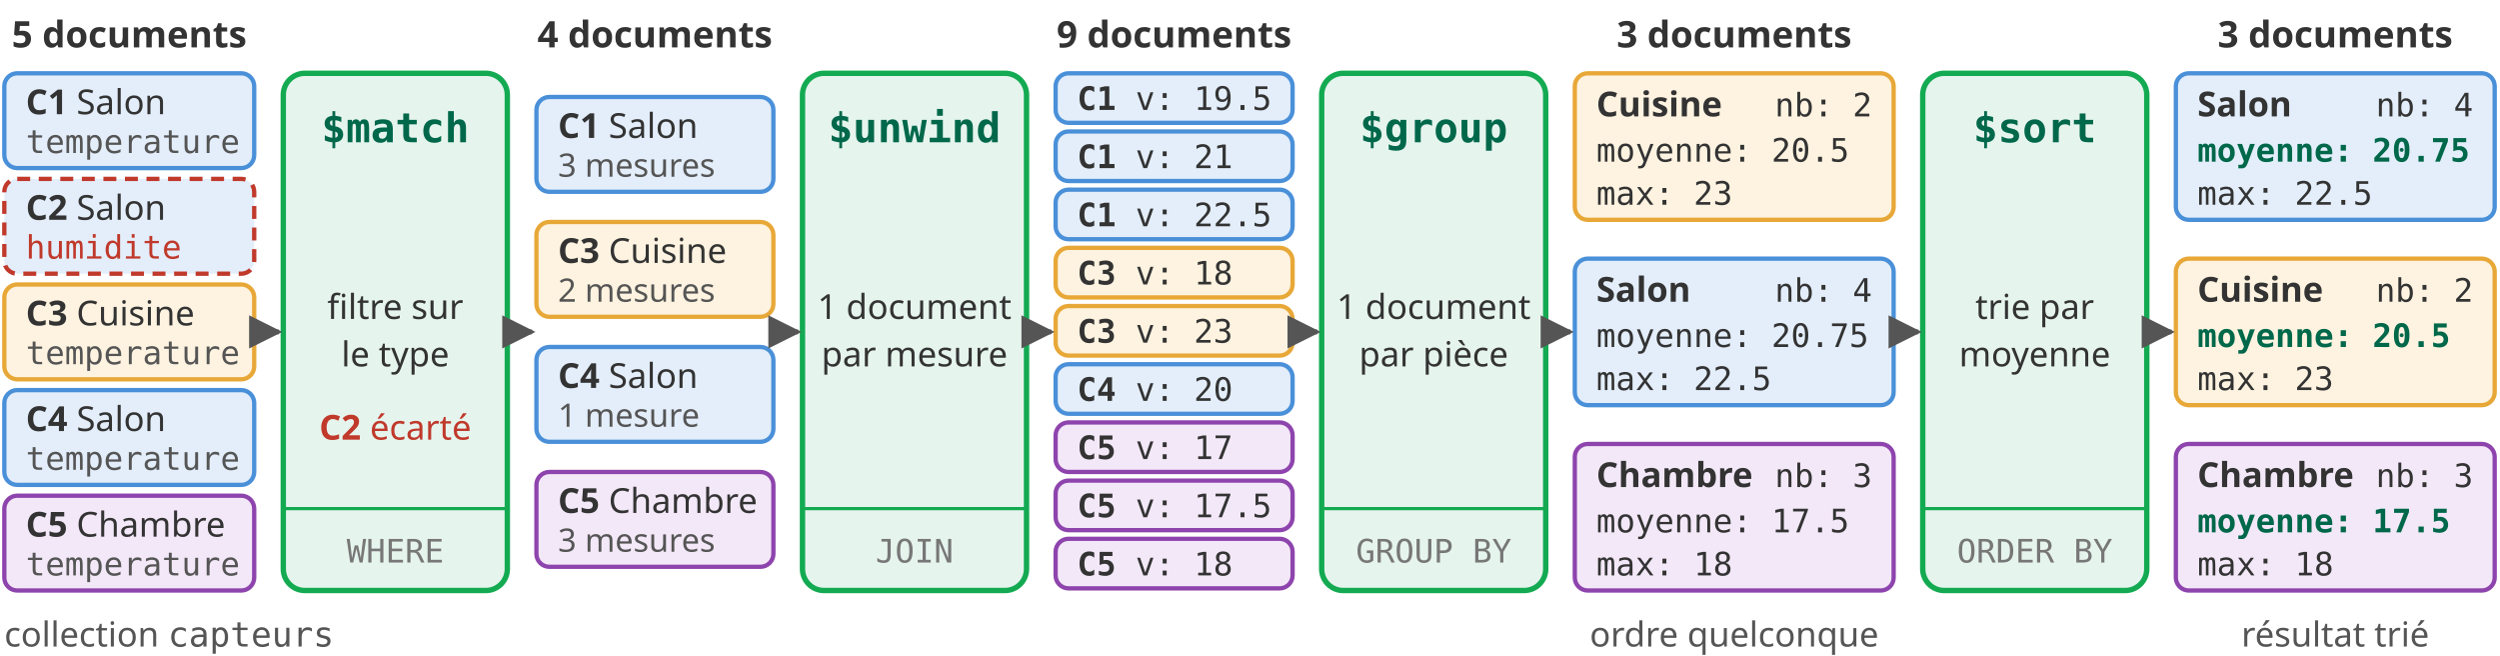
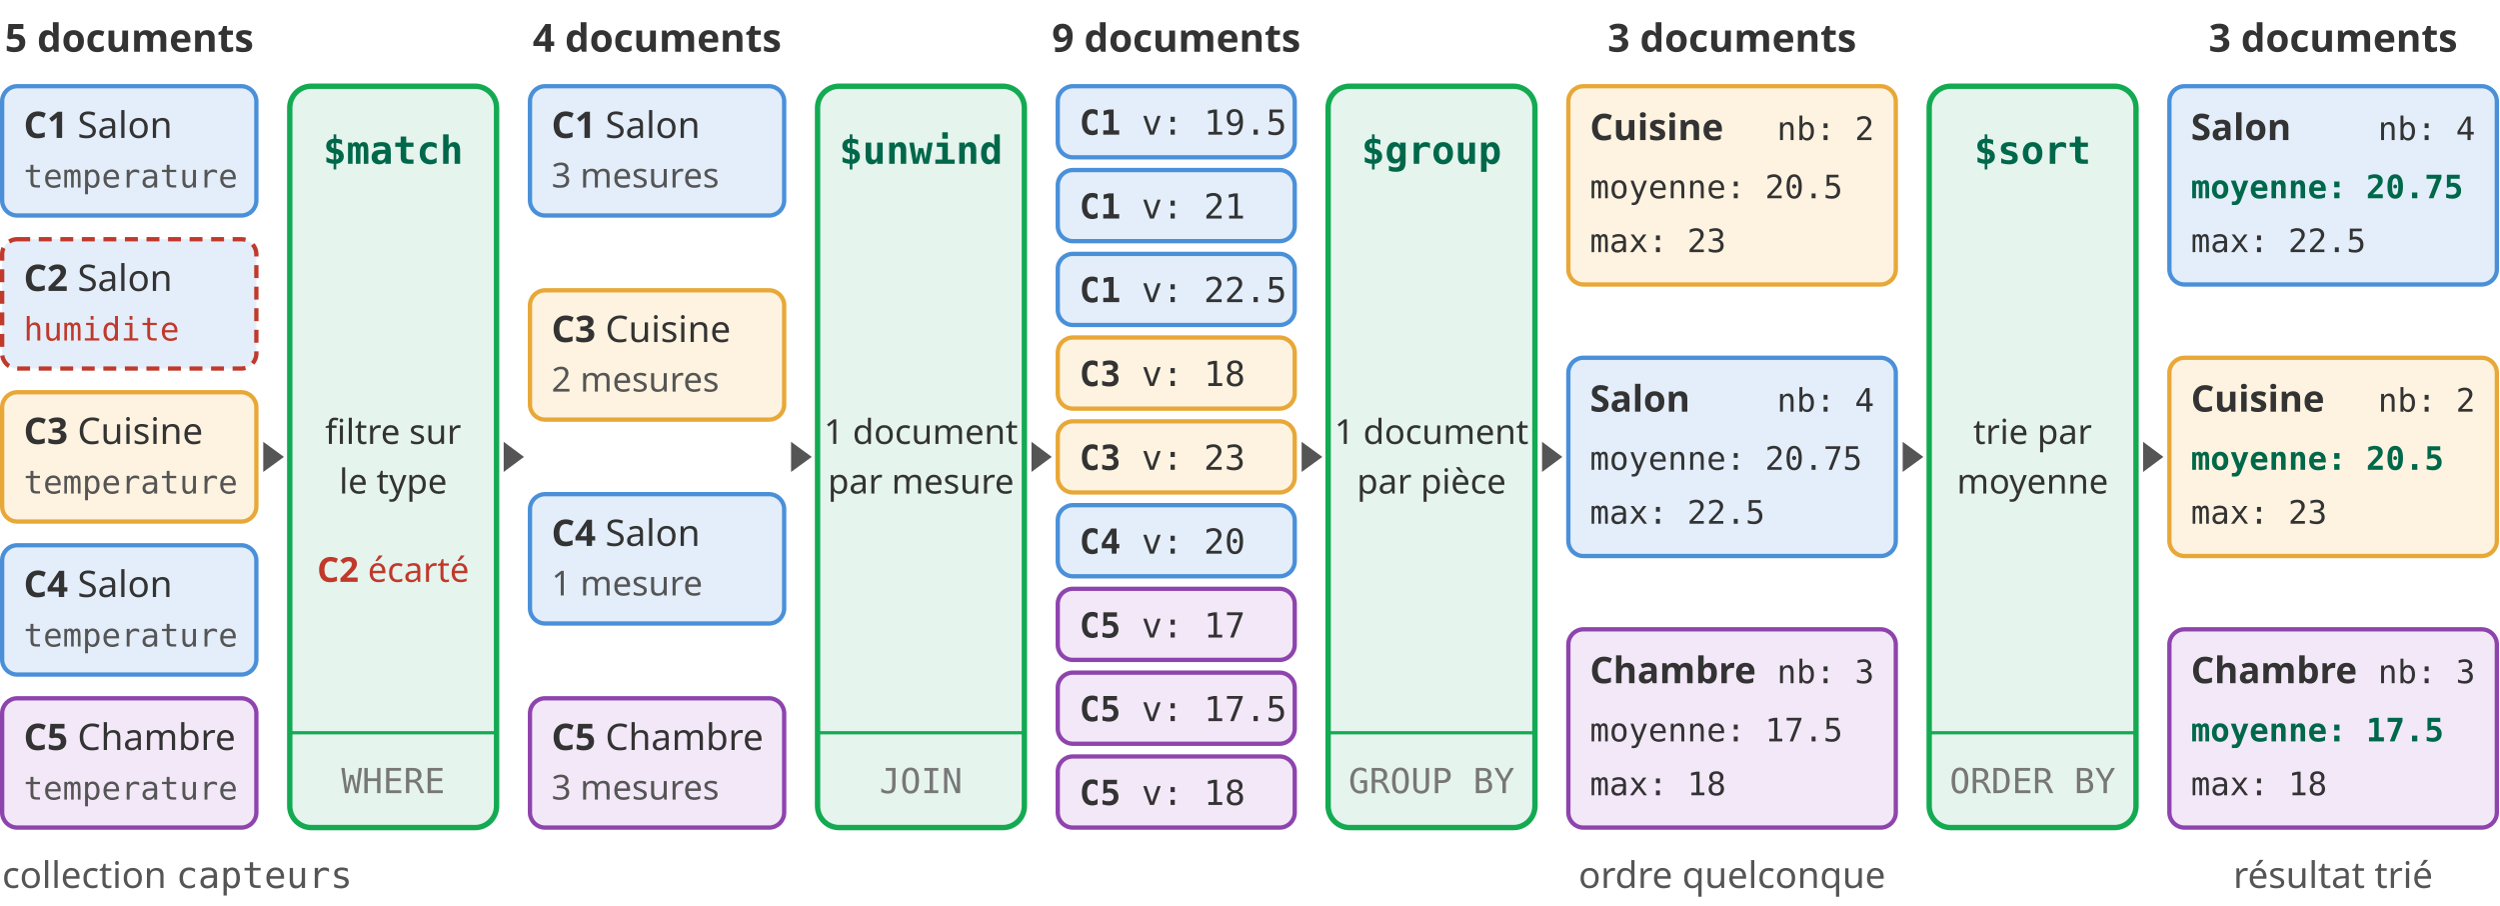
- <svg xmlns="http://www.w3.org/2000/svg" viewBox="0 0 1160 304" font-family="sans-serif" role="img" aria-labelledby="t">
-   <defs>
-     <marker id="fl" viewBox="0 0 10 10" refX="9" refY="5" markerWidth="7" markerHeight="7" orient="auto">
-       <path d="M0,0 L10,5 L0,10 z" fill="#555" />
-     </marker>
-   </defs>
-   <text x="60.0" y="22" font-size="17" font-weight="bold" fill="#333" text-anchor="middle">5 documents</text>
-   <text x="304.0" y="22" font-size="17" font-weight="bold" fill="#333" text-anchor="middle">4 documents</text>
-   <text x="545.0" y="22" font-size="17" font-weight="bold" fill="#333" text-anchor="middle">9 documents</text>
-   <text x="805.0" y="22" font-size="17" font-weight="bold" fill="#333" text-anchor="middle">3 documents</text>
-   <text x="1084.0" y="22" font-size="17" font-weight="bold" fill="#333" text-anchor="middle">3 documents</text>
-   <rect x="2" y="34.0" width="116" height="44" rx="6" fill="#e3eefa" stroke="#4a90d9" stroke-width="2" />
-   <text x="12" y="53.0" font-size="16" fill="#333">
+ <svg xmlns="http://www.w3.org/2000/svg" viewBox="0 0 1160 420" font-family="sans-serif" role="img" aria-labelledby="t">
+   <text x="60" y="24" font-size="18" font-weight="bold" fill="#333" text-anchor="middle">5 documents</text>
+   <rect x="1" y="40.0" width="118" height="60" rx="7" fill="#e3eefa" stroke="#4a90d9" stroke-width="2" />
+   <text x="11.0" y="64.0" font-size="17" fill="#333">
    <tspan font-weight="bold">C1</tspan> Salon</text>
-   <text x="12" y="71.0" font-size="15" font-family="monospace" fill="#555">temperature</text>
-   <rect x="2" y="83.0" width="116" height="44" rx="6" fill="#e3eefa" stroke="#c0392b" stroke-width="2" stroke-dasharray="6 4" />
-   <text x="12" y="102.0" font-size="16" fill="#333">
+   <text x="11.0" y="87.0" font-size="15" font-family="monospace" fill="#555">temperature</text>
+   <rect x="1" y="111.0" width="118" height="60" rx="7" fill="#e3eefa" stroke="#c0392b" stroke-width="2" stroke-dasharray="6 4" />
+   <text x="11.0" y="135.0" font-size="17" fill="#333">
    <tspan font-weight="bold">C2</tspan> Salon</text>
-   <text x="12" y="120.0" font-size="15" font-family="monospace" fill="#c0392b">humidite</text>
-   <rect x="2" y="132.0" width="116" height="44" rx="6" fill="#fdf3e0" stroke="#e8a838" stroke-width="2" />
-   <text x="12" y="151.0" font-size="16" fill="#333">
+   <text x="11.0" y="158.0" font-size="15" font-family="monospace" fill="#c0392b">humidite</text>
+   <rect x="1" y="182.0" width="118" height="60" rx="7" fill="#fdf3e0" stroke="#e8a838" stroke-width="2" />
+   <text x="11.0" y="206.0" font-size="17" fill="#333">
    <tspan font-weight="bold">C3</tspan> Cuisine</text>
-   <text x="12" y="169.0" font-size="15" font-family="monospace" fill="#555">temperature</text>
-   <rect x="2" y="181.0" width="116" height="44" rx="6" fill="#e3eefa" stroke="#4a90d9" stroke-width="2" />
-   <text x="12" y="200.0" font-size="16" fill="#333">
+   <text x="11.0" y="229.0" font-size="15" font-family="monospace" fill="#555">temperature</text>
+   <rect x="1" y="253.0" width="118" height="60" rx="7" fill="#e3eefa" stroke="#4a90d9" stroke-width="2" />
+   <text x="11.0" y="277.0" font-size="17" fill="#333">
    <tspan font-weight="bold">C4</tspan> Salon</text>
-   <text x="12" y="218.0" font-size="15" font-family="monospace" fill="#555">temperature</text>
-   <rect x="2" y="230.0" width="116" height="44" rx="6" fill="#f3e8f8" stroke="#8e44ad" stroke-width="2" />
-   <text x="12" y="249.0" font-size="16" fill="#333">
+   <text x="11.0" y="300.0" font-size="15" font-family="monospace" fill="#555">temperature</text>
+   <rect x="1" y="324.0" width="118" height="60" rx="7" fill="#f3e8f8" stroke="#8e44ad" stroke-width="2" />
+   <text x="11.0" y="348.0" font-size="17" fill="#333">
    <tspan font-weight="bold">C5</tspan> Chambre</text>
-   <text x="12" y="267.0" font-size="15" font-family="monospace" fill="#555">temperature</text>
-   <rect x="249.0" y="45.0" width="110" height="44" rx="6" fill="#e3eefa" stroke="#4a90d9" stroke-width="2" />
-   <text x="259.0" y="64.0" font-size="16" fill="#333">
+   <text x="11.0" y="371.0" font-size="15" font-family="monospace" fill="#555">temperature</text>
+   <rect x="134.5" y="40" width="96" height="344" rx="10" fill="#e6f4ee" stroke="#13aa52" stroke-width="2.5" />
+   <text x="182.5" y="76" font-family="monospace" font-size="18" font-weight="bold" fill="#00684a" text-anchor="middle">$match</text>
+   <text x="182.5" y="206" font-size="16" fill="#333" text-anchor="middle">filtre sur</text>
+   <text x="182.5" y="229" font-size="16" fill="#333" text-anchor="middle">le type</text>
+   <text x="182.5" y="270" font-size="16" fill="#c0392b" text-anchor="middle">
+     <tspan font-weight="bold">C2</tspan> écarté</text>
+   <line x1="134.5" y1="340" x2="230.5" y2="340" stroke="#13aa52" stroke-width="1.5" />
+   <text x="182.5" y="368" font-family="monospace" font-size="16" fill="#777" text-anchor="middle">WHERE</text>
+   <path d="M122.2,205.0 L131.8,212.0 L122.2,219.0 z" fill="#555" />
+   <path d="M233.8,205.0 L243.2,212.0 L233.8,219.0 z" fill="#555" />
+   <text x="305.0" y="24" font-size="18" font-weight="bold" fill="#333" text-anchor="middle">4 documents</text>
+   <rect x="246.0" y="40.0" width="118" height="60" rx="7" fill="#e3eefa" stroke="#4a90d9" stroke-width="2" />
+   <text x="256.0" y="64.0" font-size="17" fill="#333">
    <tspan font-weight="bold">C1</tspan> Salon</text>
-   <text x="259.0" y="82.0" font-size="15" fill="#555">3 mesures</text>
-   <rect x="249.0" y="103.0" width="110" height="44" rx="6" fill="#fdf3e0" stroke="#e8a838" stroke-width="2" />
-   <text x="259.0" y="122.0" font-size="16" fill="#333">
+   <text x="256.0" y="87.0" font-size="16" fill="#555">3 mesures</text>
+   <rect x="246.0" y="134.7" width="118" height="60" rx="7" fill="#fdf3e0" stroke="#e8a838" stroke-width="2" />
+   <text x="256.0" y="158.7" font-size="17" fill="#333">
    <tspan font-weight="bold">C3</tspan> Cuisine</text>
-   <text x="259.0" y="140.0" font-size="15" fill="#555">2 mesures</text>
-   <rect x="249.0" y="161.0" width="110" height="44" rx="6" fill="#e3eefa" stroke="#4a90d9" stroke-width="2" />
-   <text x="259.0" y="180.0" font-size="16" fill="#333">
+   <text x="256.0" y="181.7" font-size="16" fill="#555">2 mesures</text>
+   <rect x="246.0" y="229.3" width="118" height="60" rx="7" fill="#e3eefa" stroke="#4a90d9" stroke-width="2" />
+   <text x="256.0" y="253.3" font-size="17" fill="#333">
    <tspan font-weight="bold">C4</tspan> Salon</text>
-   <text x="259.0" y="198.0" font-size="15" fill="#555">1 mesure</text>
-   <rect x="249.0" y="219.0" width="110" height="44" rx="6" fill="#f3e8f8" stroke="#8e44ad" stroke-width="2" />
-   <text x="259.0" y="238.0" font-size="16" fill="#333">
+   <text x="256.0" y="276.3" font-size="16" fill="#555">1 mesure</text>
+   <rect x="246.0" y="324.0" width="118" height="60" rx="7" fill="#f3e8f8" stroke="#8e44ad" stroke-width="2" />
+   <text x="256.0" y="348.0" font-size="17" fill="#333">
    <tspan font-weight="bold">C5</tspan> Chambre</text>
-   <text x="259.0" y="256.0" font-size="15" fill="#555">3 mesures</text>
-   <rect x="490.0" y="34" width="110" height="23" rx="6" fill="#e3eefa" stroke="#4a90d9" stroke-width="2" />
-   <text x="500.0" y="51" font-size="15" fill="#333" font-family="monospace">
+   <text x="256.0" y="371.0" font-size="16" fill="#555">3 mesures</text>
+   <rect x="379.5" y="40" width="96" height="344" rx="10" fill="#e6f4ee" stroke="#13aa52" stroke-width="2.5" />
+   <text x="427.5" y="76" font-family="monospace" font-size="18" font-weight="bold" fill="#00684a" text-anchor="middle">$unwind</text>
+   <text x="427.5" y="206" font-size="16" fill="#333" text-anchor="middle">1 document</text>
+   <text x="427.5" y="229" font-size="16" fill="#333" text-anchor="middle">par mesure</text>
+   <line x1="379.5" y1="340" x2="475.5" y2="340" stroke="#13aa52" stroke-width="1.5" />
+   <text x="427.5" y="368" font-family="monospace" font-size="16" fill="#777" text-anchor="middle">JOIN</text>
+   <path d="M367.2,205.0 L376.8,212.0 L367.2,219.0 z" fill="#555" />
+   <path d="M478.8,205.0 L488.2,212.0 L478.8,219.0 z" fill="#555" />
+   <text x="546.0" y="24" font-size="18" font-weight="bold" fill="#333" text-anchor="middle">9 documents</text>
+   <rect x="491.0" y="40.0" width="110" height="33" rx="7" fill="#e3eefa" stroke="#4a90d9" stroke-width="2" />
+   <text x="501.0" y="62.5" font-size="16" fill="#333" font-family="monospace">
    <tspan font-weight="bold">C1</tspan> v: 19.5</text>
-   <rect x="490.0" y="61" width="110" height="23" rx="6" fill="#e3eefa" stroke="#4a90d9" stroke-width="2" />
-   <text x="500.0" y="78" font-size="15" fill="#333" font-family="monospace">
+   <rect x="491.0" y="78.9" width="110" height="33" rx="7" fill="#e3eefa" stroke="#4a90d9" stroke-width="2" />
+   <text x="501.0" y="101.4" font-size="16" fill="#333" font-family="monospace">
    <tspan font-weight="bold">C1</tspan> v: 21</text>
-   <rect x="490.0" y="88" width="110" height="23" rx="6" fill="#e3eefa" stroke="#4a90d9" stroke-width="2" />
-   <text x="500.0" y="105" font-size="15" fill="#333" font-family="monospace">
+   <rect x="491.0" y="117.8" width="110" height="33" rx="7" fill="#e3eefa" stroke="#4a90d9" stroke-width="2" />
+   <text x="501.0" y="140.2" font-size="16" fill="#333" font-family="monospace">
    <tspan font-weight="bold">C1</tspan> v: 22.5</text>
-   <rect x="490.0" y="115" width="110" height="23" rx="6" fill="#fdf3e0" stroke="#e8a838" stroke-width="2" />
-   <text x="500.0" y="132" font-size="15" fill="#333" font-family="monospace">
+   <rect x="491.0" y="156.6" width="110" height="33" rx="7" fill="#fdf3e0" stroke="#e8a838" stroke-width="2" />
+   <text x="501.0" y="179.1" font-size="16" fill="#333" font-family="monospace">
    <tspan font-weight="bold">C3</tspan> v: 18</text>
-   <rect x="490.0" y="142" width="110" height="23" rx="6" fill="#fdf3e0" stroke="#e8a838" stroke-width="2" />
-   <text x="500.0" y="159" font-size="15" fill="#333" font-family="monospace">
+   <rect x="491.0" y="195.5" width="110" height="33" rx="7" fill="#fdf3e0" stroke="#e8a838" stroke-width="2" />
+   <text x="501.0" y="218.0" font-size="16" fill="#333" font-family="monospace">
    <tspan font-weight="bold">C3</tspan> v: 23</text>
-   <rect x="490.0" y="169" width="110" height="23" rx="6" fill="#e3eefa" stroke="#4a90d9" stroke-width="2" />
-   <text x="500.0" y="186" font-size="15" fill="#333" font-family="monospace">
+   <rect x="491.0" y="234.4" width="110" height="33" rx="7" fill="#e3eefa" stroke="#4a90d9" stroke-width="2" />
+   <text x="501.0" y="256.9" font-size="16" fill="#333" font-family="monospace">
    <tspan font-weight="bold">C4</tspan> v: 20</text>
-   <rect x="490.0" y="196" width="110" height="23" rx="6" fill="#f3e8f8" stroke="#8e44ad" stroke-width="2" />
-   <text x="500.0" y="213" font-size="15" fill="#333" font-family="monospace">
+   <rect x="491.0" y="273.2" width="110" height="33" rx="7" fill="#f3e8f8" stroke="#8e44ad" stroke-width="2" />
+   <text x="501.0" y="295.8" font-size="16" fill="#333" font-family="monospace">
    <tspan font-weight="bold">C5</tspan> v: 17</text>
-   <rect x="490.0" y="223" width="110" height="23" rx="6" fill="#f3e8f8" stroke="#8e44ad" stroke-width="2" />
-   <text x="500.0" y="240" font-size="15" fill="#333" font-family="monospace">
+   <rect x="491.0" y="312.1" width="110" height="33" rx="7" fill="#f3e8f8" stroke="#8e44ad" stroke-width="2" />
+   <text x="501.0" y="334.6" font-size="16" fill="#333" font-family="monospace">
    <tspan font-weight="bold">C5</tspan> v: 17.5</text>
-   <rect x="490.0" y="250" width="110" height="23" rx="6" fill="#f3e8f8" stroke="#8e44ad" stroke-width="2" />
-   <text x="500.0" y="267" font-size="15" fill="#333" font-family="monospace">
+   <rect x="491.0" y="351.0" width="110" height="33" rx="7" fill="#f3e8f8" stroke="#8e44ad" stroke-width="2" />
+   <text x="501.0" y="373.5" font-size="16" fill="#333" font-family="monospace">
    <tspan font-weight="bold">C5</tspan> v: 18</text>
-   <rect x="731.0" y="34.0" width="148" height="68" rx="6" fill="#fdf3e0" stroke="#e8a838" stroke-width="2" />
-   <text x="741.0" y="54.0" font-size="16" fill="#333">
-     <tspan font-weight="bold">Cuisine</tspan>
+   <rect x="616.5" y="40" width="96" height="344" rx="10" fill="#e6f4ee" stroke="#13aa52" stroke-width="2.5" />
+   <text x="664.5" y="76" font-family="monospace" font-size="18" font-weight="bold" fill="#00684a" text-anchor="middle">$group</text>
+   <text x="664.5" y="206" font-size="16" fill="#333" text-anchor="middle">1 document</text>
+   <text x="664.5" y="229" font-size="16" fill="#333" text-anchor="middle">par pièce</text>
+   <line x1="616.5" y1="340" x2="712.5" y2="340" stroke="#13aa52" stroke-width="1.5" />
+   <text x="664.5" y="368" font-family="monospace" font-size="16" fill="#777" text-anchor="middle">GROUP BY</text>
+   <path d="M604.2,205.0 L613.8,212.0 L604.2,219.0 z" fill="#555" />
+   <path d="M715.8,205.0 L725.2,212.0 L715.8,219.0 z" fill="#555" />
+   <text x="804.0" y="24" font-size="18" font-weight="bold" fill="#333" text-anchor="middle">3 documents</text>
+   <rect x="728.0" y="40.0" width="152" height="92" rx="7" fill="#fdf3e0" stroke="#e8a838" stroke-width="2" />
+   <text x="738.0" y="65.0" font-size="17" fill="#333" font-weight="bold">Cuisine</text>
+   <text x="870.0" y="65.0" font-family="monospace" font-size="15" fill="#333" text-anchor="end">nb: 2</text>
+   <text x="738.0" y="92.0" font-size="15" font-family="monospace" fill="#333">moyenne: 20.5</text>
+   <text x="738.0" y="117.0" font-size="15" font-family="monospace" fill="#333">max: 23</text>
+   <rect x="728.0" y="166.0" width="152" height="92" rx="7" fill="#e3eefa" stroke="#4a90d9" stroke-width="2" />
+   <text x="738.0" y="191.0" font-size="17" fill="#333" font-weight="bold">Salon</text>
+   <text x="870.0" y="191.0" font-family="monospace" font-size="15" fill="#333" text-anchor="end">nb: 4</text>
+   <text x="738.0" y="218.0" font-size="15" font-family="monospace" fill="#333">moyenne: 20.75</text>
+   <text x="738.0" y="243.0" font-size="15" font-family="monospace" fill="#333">max: 22.5</text>
+   <rect x="728.0" y="292.0" width="152" height="92" rx="7" fill="#f3e8f8" stroke="#8e44ad" stroke-width="2" />
+   <text x="738.0" y="317.0" font-size="17" fill="#333" font-weight="bold">Chambre</text>
+   <text x="870.0" y="317.0" font-family="monospace" font-size="15" fill="#333" text-anchor="end">nb: 3</text>
+   <text x="738.0" y="344.0" font-size="15" font-family="monospace" fill="#333">moyenne: 17.5</text>
+   <text x="738.0" y="369.0" font-size="15" font-family="monospace" fill="#333">max: 18</text>
+   <rect x="895.5" y="40" width="96" height="344" rx="10" fill="#e6f4ee" stroke="#13aa52" stroke-width="2.5" />
+   <text x="943.5" y="76" font-family="monospace" font-size="18" font-weight="bold" fill="#00684a" text-anchor="middle">$sort</text>
+   <text x="943.5" y="206" font-size="16" fill="#333" text-anchor="middle">trie par</text>
+   <text x="943.5" y="229" font-size="16" fill="#333" text-anchor="middle">moyenne</text>
+   <line x1="895.5" y1="340" x2="991.5" y2="340" stroke="#13aa52" stroke-width="1.5" />
+   <text x="943.5" y="368" font-family="monospace" font-size="16" fill="#777" text-anchor="middle">ORDER BY</text>
+   <path d="M883.2,205.0 L892.8,212.0 L883.2,219.0 z" fill="#555" />
+   <path d="M994.8,205.0 L1004.2,212.0 L994.8,219.0 z" fill="#555" />
+   <text x="1083.0" y="24" font-size="18" font-weight="bold" fill="#333" text-anchor="middle">3 documents</text>
+   <rect x="1007.0" y="40.0" width="152" height="92" rx="7" fill="#e3eefa" stroke="#4a90d9" stroke-width="2" />
+   <text x="1017.0" y="65.0" font-size="17" fill="#333" font-weight="bold">Salon</text>
+   <text x="1149.0" y="65.0" font-family="monospace" font-size="15" fill="#333" text-anchor="end">nb: 4</text>
+   <text x="1017.0" y="92.0" font-size="15" font-family="monospace" font-weight="bold" fill="#00684a">moyenne: 20.75</text>
+   <text x="1017.0" y="117.0" font-size="15" font-family="monospace" fill="#333">max: 22.5</text>
+   <rect x="1007.0" y="166.0" width="152" height="92" rx="7" fill="#fdf3e0" stroke="#e8a838" stroke-width="2" />
+   <text x="1017.0" y="191.0" font-size="17" fill="#333" font-weight="bold">Cuisine</text>
+   <text x="1149.0" y="191.0" font-family="monospace" font-size="15" fill="#333" text-anchor="end">nb: 2</text>
+   <text x="1017.0" y="218.0" font-size="15" font-family="monospace" font-weight="bold" fill="#00684a">moyenne: 20.5</text>
+   <text x="1017.0" y="243.0" font-size="15" font-family="monospace" fill="#333">max: 23</text>
+   <rect x="1007.0" y="292.0" width="152" height="92" rx="7" fill="#f3e8f8" stroke="#8e44ad" stroke-width="2" />
+   <text x="1017.0" y="317.0" font-size="17" fill="#333" font-weight="bold">Chambre</text>
+   <text x="1149.0" y="317.0" font-family="monospace" font-size="15" fill="#333" text-anchor="end">nb: 3</text>
+   <text x="1017.0" y="344.0" font-size="15" font-family="monospace" font-weight="bold" fill="#00684a">moyenne: 17.5</text>
+   <text x="1017.0" y="369.0" font-size="15" font-family="monospace" fill="#333">max: 18</text>
+   <text x="1.0" y="412" font-size="17" fill="#555">collection <tspan font-family="monospace">capteurs</tspan>
  </text>
-   <text x="741.0" y="75.0" font-size="15" fill="#333" font-family="monospace">moyenne: 20.5</text>
-   <text x="741.0" y="95.0" font-size="15" fill="#333" font-family="monospace">max: 23</text>
-   <text x="869.0" y="54.0" font-family="monospace" font-size="15" fill="#333" text-anchor="end">nb: 2</text>
-   <rect x="731.0" y="120.0" width="148" height="68" rx="6" fill="#e3eefa" stroke="#4a90d9" stroke-width="2" />
-   <text x="741.0" y="140.0" font-size="16" fill="#333">
-     <tspan font-weight="bold">Salon</tspan>
-   </text>
-   <text x="741.0" y="161.0" font-size="15" fill="#333" font-family="monospace">moyenne: 20.75</text>
-   <text x="741.0" y="181.0" font-size="15" fill="#333" font-family="monospace">max: 22.5</text>
-   <text x="869.0" y="140.0" font-family="monospace" font-size="15" fill="#333" text-anchor="end">nb: 4</text>
-   <rect x="731.0" y="206.0" width="148" height="68" rx="6" fill="#f3e8f8" stroke="#8e44ad" stroke-width="2" />
-   <text x="741.0" y="226.0" font-size="16" fill="#333">
-     <tspan font-weight="bold">Chambre</tspan>
-   </text>
-   <text x="741.0" y="247.0" font-size="15" fill="#333" font-family="monospace">moyenne: 17.5</text>
-   <text x="741.0" y="267.0" font-size="15" fill="#333" font-family="monospace">max: 18</text>
-   <text x="869.0" y="226.0" font-family="monospace" font-size="15" fill="#333" text-anchor="end">nb: 3</text>
-   <rect x="1010.0" y="34.0" width="148" height="68" rx="6" fill="#e3eefa" stroke="#4a90d9" stroke-width="2" />
-   <text x="1020.0" y="54.0" font-size="16" fill="#333">
-     <tspan font-weight="bold">Salon</tspan>
-   </text>
-   <text x="1020.0" y="75.0" font-size="15" font-family="monospace" font-weight="bold" fill="#00684a">moyenne: 20.75</text>
-   <text x="1020.0" y="95.0" font-size="15" fill="#333" font-family="monospace">max: 22.5</text>
-   <text x="1148.0" y="54.0" font-family="monospace" font-size="15" fill="#333" text-anchor="end">nb: 4</text>
-   <rect x="1010.0" y="120.0" width="148" height="68" rx="6" fill="#fdf3e0" stroke="#e8a838" stroke-width="2" />
-   <text x="1020.0" y="140.0" font-size="16" fill="#333">
-     <tspan font-weight="bold">Cuisine</tspan>
-   </text>
-   <text x="1020.0" y="161.0" font-size="15" font-family="monospace" font-weight="bold" fill="#00684a">moyenne: 20.5</text>
-   <text x="1020.0" y="181.0" font-size="15" fill="#333" font-family="monospace">max: 23</text>
-   <text x="1148.0" y="140.0" font-family="monospace" font-size="15" fill="#333" text-anchor="end">nb: 2</text>
-   <rect x="1010.0" y="206.0" width="148" height="68" rx="6" fill="#f3e8f8" stroke="#8e44ad" stroke-width="2" />
-   <text x="1020.0" y="226.0" font-size="16" fill="#333">
-     <tspan font-weight="bold">Chambre</tspan>
-   </text>
-   <text x="1020.0" y="247.0" font-size="15" font-family="monospace" font-weight="bold" fill="#00684a">moyenne: 17.5</text>
-   <text x="1020.0" y="267.0" font-size="15" fill="#333" font-family="monospace">max: 18</text>
-   <text x="1148.0" y="226.0" font-family="monospace" font-size="15" fill="#333" text-anchor="end">nb: 3</text>
-   <rect x="131.5" y="34" width="104" height="240" rx="10" fill="#e6f4ee" stroke="#13aa52" stroke-width="2.5" />
-   <text x="183.5" y="66" font-family="monospace" font-size="19" font-weight="bold" fill="#00684a" text-anchor="middle">$match</text>
-   <text x="183.5" y="148.0" font-size="16" fill="#333" text-anchor="middle">filtre sur</text>
-   <text x="183.5" y="170.0" font-size="16" fill="#333" text-anchor="middle">le type</text>
-   <line x1="131.5" y1="236" x2="235.5" y2="236" stroke="#13aa52" stroke-width="1.5" />
-   <text x="183.5" y="261" font-family="monospace" font-size="15" fill="#777" text-anchor="middle">WHERE</text>
-   <line x1="121" y1="154.0" x2="129.5" y2="154.0" stroke="#555" stroke-width="2.2" marker-end="url(#fl)" />
-   <line x1="238.5" y1="154.0" x2="247.0" y2="154.0" stroke="#555" stroke-width="2.2" marker-end="url(#fl)" />
-   <rect x="372.5" y="34" width="104" height="240" rx="10" fill="#e6f4ee" stroke="#13aa52" stroke-width="2.5" />
-   <text x="424.5" y="66" font-family="monospace" font-size="19" font-weight="bold" fill="#00684a" text-anchor="middle">$unwind</text>
-   <text x="424.5" y="148.0" font-size="16" fill="#333" text-anchor="middle">1 document</text>
-   <text x="424.5" y="170.0" font-size="16" fill="#333" text-anchor="middle">par mesure</text>
-   <line x1="372.5" y1="236" x2="476.5" y2="236" stroke="#13aa52" stroke-width="1.5" />
-   <text x="424.5" y="261" font-family="monospace" font-size="15" fill="#777" text-anchor="middle">JOIN</text>
-   <line x1="362.0" y1="154.0" x2="370.5" y2="154.0" stroke="#555" stroke-width="2.2" marker-end="url(#fl)" />
-   <line x1="479.5" y1="154.0" x2="488.0" y2="154.0" stroke="#555" stroke-width="2.2" marker-end="url(#fl)" />
-   <rect x="613.5" y="34" width="104" height="240" rx="10" fill="#e6f4ee" stroke="#13aa52" stroke-width="2.5" />
-   <text x="665.5" y="66" font-family="monospace" font-size="19" font-weight="bold" fill="#00684a" text-anchor="middle">$group</text>
-   <text x="665.5" y="148.0" font-size="16" fill="#333" text-anchor="middle">1 document</text>
-   <text x="665.5" y="170.0" font-size="16" fill="#333" text-anchor="middle">par pièce</text>
-   <line x1="613.5" y1="236" x2="717.5" y2="236" stroke="#13aa52" stroke-width="1.5" />
-   <text x="665.5" y="261" font-family="monospace" font-size="15" fill="#777" text-anchor="middle">GROUP BY</text>
-   <line x1="603.0" y1="154.0" x2="611.5" y2="154.0" stroke="#555" stroke-width="2.2" marker-end="url(#fl)" />
-   <line x1="720.5" y1="154.0" x2="729.0" y2="154.0" stroke="#555" stroke-width="2.2" marker-end="url(#fl)" />
-   <rect x="892.5" y="34" width="104" height="240" rx="10" fill="#e6f4ee" stroke="#13aa52" stroke-width="2.5" />
-   <text x="944.5" y="66" font-family="monospace" font-size="19" font-weight="bold" fill="#00684a" text-anchor="middle">$sort</text>
-   <text x="944.5" y="148.0" font-size="16" fill="#333" text-anchor="middle">trie par</text>
-   <text x="944.5" y="170.0" font-size="16" fill="#333" text-anchor="middle">moyenne</text>
-   <line x1="892.5" y1="236" x2="996.5" y2="236" stroke="#13aa52" stroke-width="1.5" />
-   <text x="944.5" y="261" font-family="monospace" font-size="15" fill="#777" text-anchor="middle">ORDER BY</text>
-   <line x1="882.0" y1="154.0" x2="890.5" y2="154.0" stroke="#555" stroke-width="2.2" marker-end="url(#fl)" />
-   <line x1="999.5" y1="154.0" x2="1008.0" y2="154.0" stroke="#555" stroke-width="2.2" marker-end="url(#fl)" />
-   <text x="183.5" y="204.0" font-size="16" fill="#c0392b" text-anchor="middle">
-     <tspan font-weight="bold">C2</tspan> écarté</text>
-   <text x="2" y="300" font-size="16" fill="#555">collection <tspan font-family="monospace">capteurs</tspan>
-   </text>
-   <text x="805.0" y="300" font-size="16" fill="#555" text-anchor="middle">ordre quelconque</text>
-   <text x="1084.0" y="300" font-size="16" fill="#555" text-anchor="middle">résultat trié</text>
+   <text x="804.0" y="412" font-size="17" fill="#555" text-anchor="middle">ordre quelconque</text>
+   <text x="1083.0" y="412" font-size="17" fill="#555" text-anchor="middle">résultat trié</text>
</svg>
